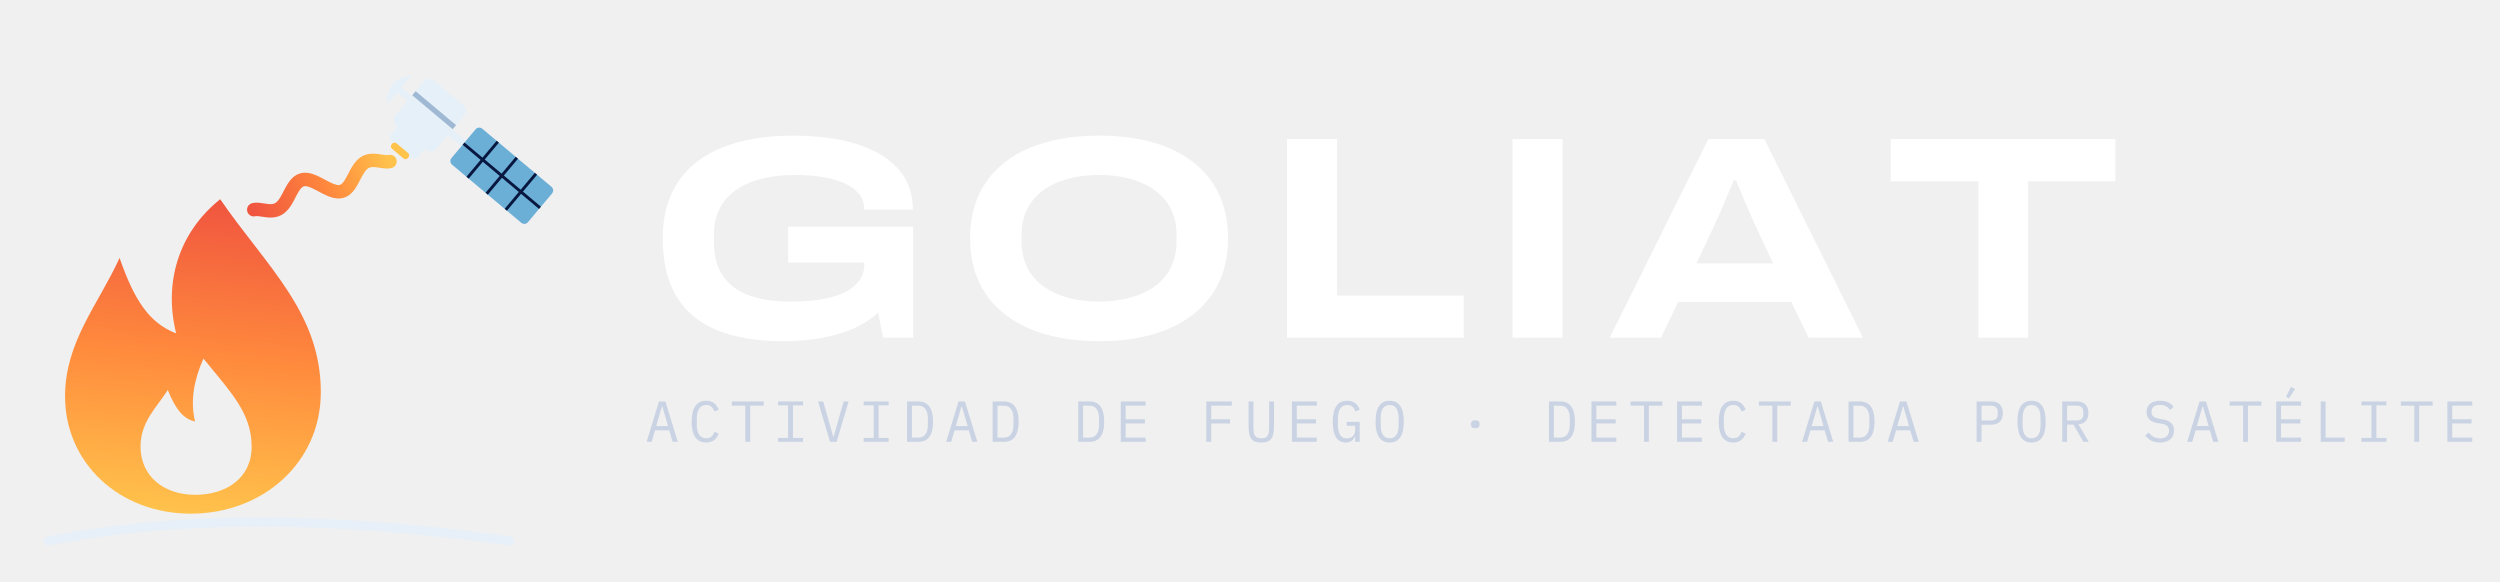
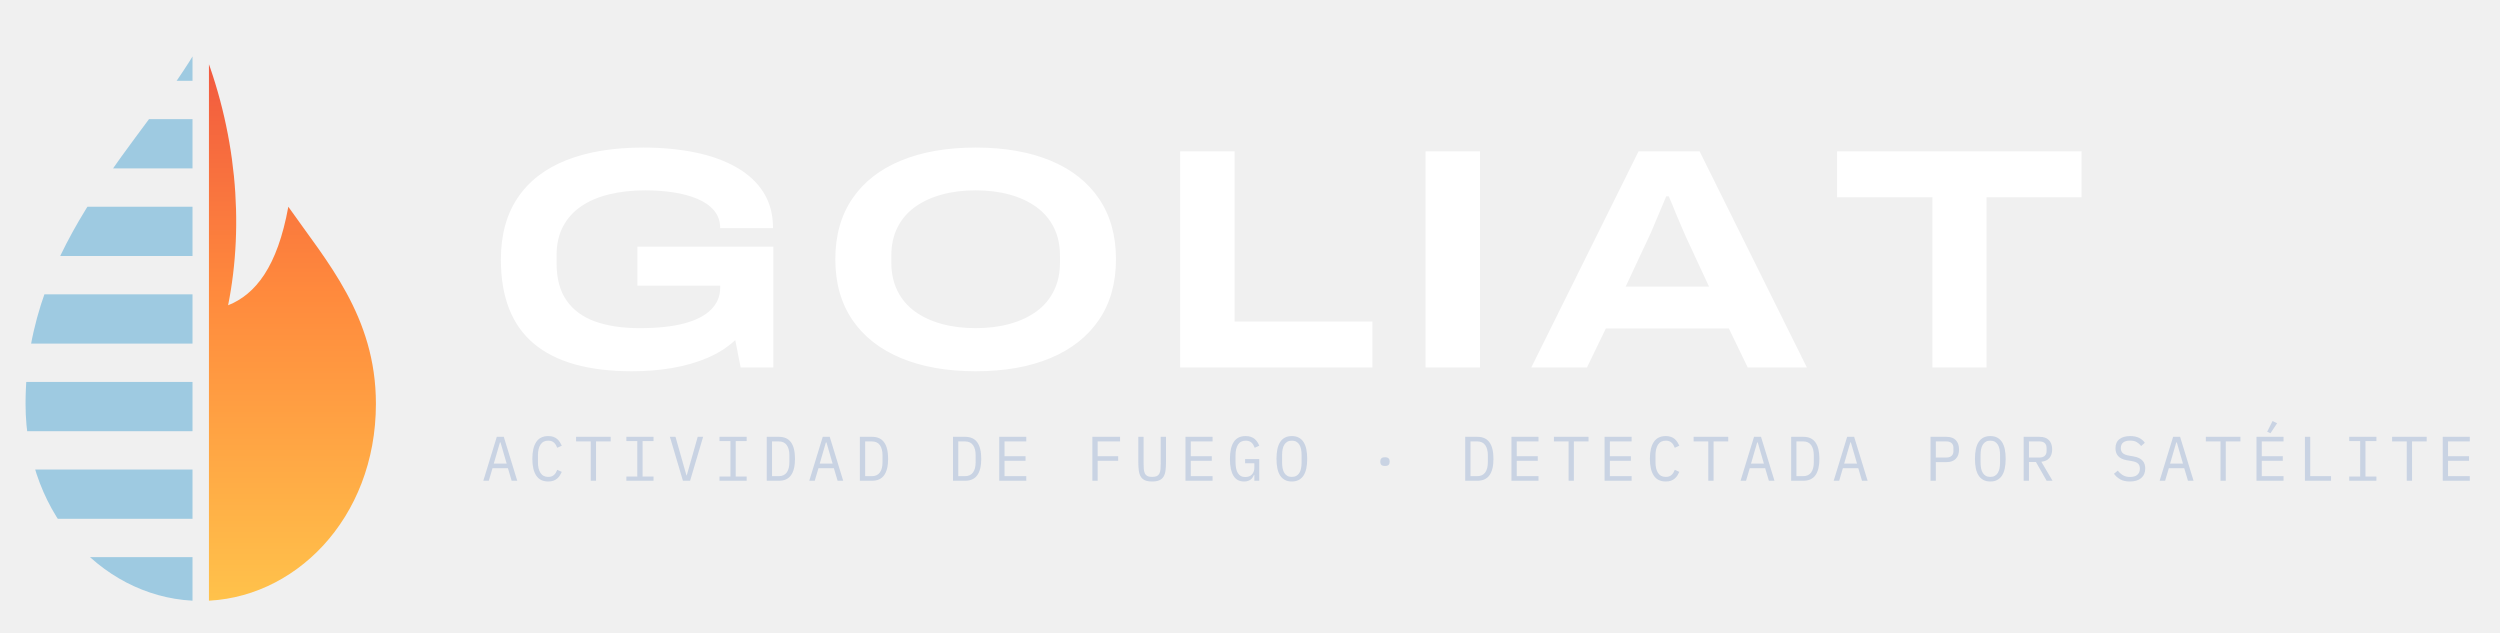
- <svg xmlns="http://www.w3.org/2000/svg" viewBox="0 0 864.6 201" width="864.6" height="201" role="img" aria-label="GOLIAT · Actividad de fuego detectada por satélite">
-   <g transform="translate(8 8) scale(1.45)">
-     <path d="M6 123.5 Q52 114.5 116 123.5" fill="none" stroke="#E6F0F8" stroke-width="2.2" stroke-linecap="round" opacity=".9" />
+ <svg xmlns="http://www.w3.org/2000/svg" viewBox="0 0 794.6 201" width="794.6" height="201" role="img" aria-label="GOLIAT · Actividad de fuego detectada por satélite">
+   <g transform="translate(-29 8) scale(1.45)">
    <defs>
-       <linearGradient id="fg8" gradientUnits="userSpaceOnUse" x1="40" y1="117" x2="47" y2="42">
+       <linearGradient id="gg20" gradientUnits="userSpaceOnUse" x1="64" y1="116" x2="64" y2="14">
        <stop offset="0" stop-color="#FFC24B" />
-         <stop offset=".5" stop-color="#FF8A3D" />
+         <stop offset=".55" stop-color="#FF8A3D" />
        <stop offset="1" stop-color="#F0553F" />
      </linearGradient>
+       <clipPath id="gl17">
+         <rect x="0" y="0" width="62.5" height="128" />
+       </clipPath>
+       <clipPath id="gr18">
+         <rect x="65.5" y="0" width="62.5" height="128" />
+       </clipPath>
+       <clipPath id="gf19">
+         <path d="M64 14 C74 32 96 50 96 80 C96 101 81 116 64 116 C47 116 32 101 32 80 C32 64 41 54 48 44 C50 55 54 60 59 62 C56 47 57.5 30 64 14 Z" transform="translate(128 0) scale(-1 1)" />
+       </clipPath>
    </defs>
-     <path d="M47 42 C58 58 71 69 71 88 C71 105 57 117 40 117 C23 117 10 105 10 89 C10 76 18 67 23 56 C26.5 66 30 71.5 36.5 74 C33.5 62 37 50 47 42 Z M43 80 C49.5 88 54.5 93 54.5 101 C54.5 108.5 48.5 112.5 41 112.5 C33.5 112.5 28 108 28 101 C28 95 32 91.5 34.5 87.5 C36.5 92.5 38.5 94.5 41 95 C39.8 90 40.8 85 43 80 Z" fill-rule="evenodd" fill="url(#fg8)" />
-     <defs>
-       <linearGradient id="wg9" gradientUnits="userSpaceOnUse" x1="55" y1="44.5" x2="87.5" y2="33">
-         <stop offset="0" stop-color="#F0553F" />
-         <stop offset=".55" stop-color="#FF8A3D" />
-         <stop offset="1" stop-color="#FFC24B" />
-       </linearGradient>
-     </defs>
-     <path d="M55.00 44.50 L55.38 44.43 L55.79 44.42 L56.20 44.45 L56.62 44.50 L57.05 44.56 L57.48 44.62 L57.91 44.68 L58.33 44.73 L58.75 44.76 L59.16 44.77 L59.56 44.74 L59.94 44.68 L60.31 44.58 L60.67 44.44 L61.01 44.26 L61.33 44.03 L61.64 43.75 L61.94 43.44 L62.22 43.09 L62.49 42.70 L62.75 42.29 L63.00 41.85 L63.25 41.40 L63.49 40.93 L63.73 40.47 L63.98 40.01 L64.23 39.57 L64.48 39.15 L64.75 38.76 L65.03 38.40 L65.33 38.09 L65.64 37.82 L65.97 37.61 L66.32 37.44 L66.69 37.34 L67.07 37.28 L67.48 37.28 L67.91 37.34 L68.35 37.44 L68.81 37.59 L69.28 37.77 L69.76 37.99 L70.25 38.23 L70.75 38.48 L71.25 38.75 L71.75 39.02 L72.25 39.27 L72.74 39.51 L73.22 39.73 L73.69 39.91 L74.15 40.06 L74.59 40.16 L75.02 40.22 L75.43 40.22 L75.81 40.16 L76.18 40.06 L76.53 39.89 L76.86 39.68 L77.17 39.41 L77.47 39.10 L77.75 38.74 L78.02 38.35 L78.27 37.93 L78.52 37.49 L78.77 37.03 L79.01 36.57 L79.25 36.10 L79.50 35.65 L79.75 35.21 L80.01 34.80 L80.28 34.41 L80.56 34.06 L80.86 33.75 L81.17 33.47 L81.49 33.24 L81.83 33.06 L82.19 32.92 L82.56 32.82 L82.94 32.76 L83.34 32.73 L83.75 32.74 L84.17 32.77 L84.59 32.82 L85.02 32.88 L85.45 32.94 L85.88 33.00 L86.30 33.05 L86.71 33.08 L87.12 33.07 L87.50 33.00" fill="none" stroke="url(#wg9)" stroke-width="3.2" stroke-linecap="round" stroke-linejoin="round" />
-     <g transform="translate(97 22) rotate(40) scale(0.7)">
-       <line x1="9" y1="0" x2="15" y2="0" stroke="#E6F0F8" stroke-width="2.4" />
-       <rect x="15" y="-8" width="34" height="16" rx="1.6" fill="#6BAED6" />
-       <line x1="23.5" y1="-8" x2="23.5" y2="8" stroke="#07173F" stroke-width="1" />
-       <line x1="32" y1="-8" x2="32" y2="8" stroke="#07173F" stroke-width="1" />
-       <line x1="40.5" y1="-8" x2="40.5" y2="8" stroke="#07173F" stroke-width="1" />
-       <line x1="15" y1="0" x2="49" y2="0" stroke="#07173F" stroke-width="1" />
-       <line x1="-9" y1="0" x2="-14" y2="0" stroke="#E6F0F8" stroke-width="2.2" />
-       <path d="M-13.5 -6.5 Q-19.5 0 -13.5 6.5 Z" fill="#E6F0F8" />
-       <rect x="-9" y="-10" width="18" height="20" rx="2.6" fill="#E6F0F8" />
-       <rect x="-9" y="-3.2" width="18" height="1.8" fill="#9FB8D3" />
-       <rect x="-6" y="9" width="12" height="6" rx="1.4" fill="#E6F0F8" />
-       <rect x="-3.6" y="14.6" width="7.2" height="2.4" rx="1" fill="#FFC24B" />
+     <g transform="translate(64 65) scale(1.2) translate(-64 -65)">
+       <g clip-path="url(#gl17)">
+         <g clip-path="url(#gf19)" fill="#9ECAE1">
+           <rect x="20" y="12" width="44" height="9" />
+           <rect x="20" y="28" width="44" height="9" />
+           <rect x="20" y="44" width="44" height="9" />
+           <rect x="20" y="60" width="44" height="9" />
+           <rect x="20" y="76" width="44" height="9" />
+           <rect x="20" y="92" width="44" height="9" />
+           <rect x="20" y="108" width="44" height="9" />
+         </g>
+       </g>
+       <g clip-path="url(#gr18)">
+         <path d="M64 14 C74 32 96 50 96 80 C96 101 81 116 64 116 C47 116 32 101 32 80 C32 64 41 54 48 44 C50 55 54 60 59 62 C56 47 57.5 30 64 14 Z" transform="translate(128 0) scale(-1 1)" fill="url(#gg20)" />
+       </g>
    </g>
  </g>
-   <path transform="translate(223 116.8) scale(1)" fill="#FFFFFF" d="M47.9 1.2Q27.1 1.2 16.65 -7.6Q6.2 -16.4 6.2 -34.3Q6.2 -46.0 11.55 -53.95Q16.9 -61.9 27.05 -65.9Q37.2 -69.9 51.4 -69.9Q60.4 -69.9 67.95 -68.35Q75.5 -66.8 81.1 -63.6Q86.7 -60.4 89.7 -55.6Q92.7 -50.8 92.7 -44.3H75.9Q75.9 -47.6 73.95 -49.9Q72.0 -52.2 68.65 -53.6Q65.3 -55.0 61.05 -55.65Q56.8 -56.3 52.1 -56.3Q45.9 -56.3 40.7 -55.05Q35.5 -53.8 31.75 -51.25Q28.0 -48.7 25.95 -44.8Q23.9 -40.9 23.9 -35.6V-33.2Q23.9 -25.8 27.1 -21.25Q30.3 -16.7 36.2 -14.6Q42.1 -12.5 50.3 -12.5Q58.8 -12.5 64.45 -14.0Q70.1 -15.5 73.0 -18.4Q75.9 -21.3 75.9 -25.3V-26.0H49.6V-38.4H92.8V0.0H82.4L80.7 -8.7Q76.9 -5.2 71.85 -3.05Q66.8 -0.9 60.75 0.15Q54.7 1.2 47.9 1.2ZM157.1 1.2Q143.4 1.2 133.35 -3.0Q123.3 -7.2 117.9 -15.15Q112.5 -23.1 112.5 -34.4Q112.5 -45.7 117.9 -53.65Q123.3 -61.6 133.35 -65.75Q143.4 -69.9 157.1 -69.9Q170.9 -69.9 180.9 -65.75Q190.9 -61.6 196.3 -53.65Q201.7 -45.7 201.7 -34.4Q201.7 -23.1 196.3 -15.15Q190.9 -7.2 180.9 -3.0Q170.9 1.2 157.1 1.2ZM157.1 -12.5Q163.0 -12.5 167.9 -13.85Q172.8 -15.2 176.4 -17.8Q180.0 -20.4 181.95 -24.35Q183.9 -28.3 183.9 -33.3V-35.6Q183.9 -40.6 181.95 -44.5Q180.0 -48.4 176.4 -51.0Q172.8 -53.6 167.9 -54.95Q163.0 -56.3 157.1 -56.3Q151.2 -56.3 146.3 -54.95Q141.4 -53.6 137.8 -51.0Q134.2 -48.4 132.25 -44.5Q130.3 -40.6 130.3 -35.6V-33.3Q130.3 -28.3 132.25 -24.35Q134.2 -20.4 137.8 -17.8Q141.4 -15.2 146.3 -13.85Q151.2 -12.5 157.1 -12.5ZM222.1 0.0V-68.7H239.4V-14.6H283.2V0.0ZM300.1 0.0V-68.7H317.4V0.0ZM333.7 0.0 367.8 -68.7H387.2L421.3 0.0H402.5L396.5 -12.4H357.4L351.4 0.0ZM363.7 -25.7H390.2L382.9 -41.4Q382.5 -42.4 381.6 -44.4Q380.7 -46.4 379.85 -48.5Q379.0 -50.6 378.3 -52.3Q377.6 -54.0 377.4 -54.4H376.6Q375.8 -52.4 374.7 -49.9Q373.6 -47.4 372.65 -45.05Q371.7 -42.7 371.0 -41.3ZM461.2 0.0V-54.1H430.9V-68.7H508.6V-54.1H478.4V0.0Z" />
-   <path transform="translate(223 152.8) scale(1)" fill="#C9D3E3" d="M9.62 0.0 8.44 -3.98H3.54L2.36 0.0H0.62L4.9 -13.96H7.12L11.4 0.0ZM6.08 -12.18H5.9L3.94 -5.44H8.04ZM21.26 0.24Q18.7 0.24 17.45 -1.62Q16.2 -3.48 16.2 -6.98Q16.2 -10.48 17.45 -12.34Q18.7 -14.2 21.26 -14.2Q22.22 -14.2 22.92 -13.94Q23.62 -13.68 24.12 -13.24Q24.62 -12.8 24.96 -12.25Q25.3 -11.7 25.56 -11.14L24.12 -10.48Q23.94 -10.94 23.7 -11.35Q23.46 -11.76 23.13 -12.07Q22.8 -12.38 22.35 -12.56Q21.9 -12.74 21.26 -12.74Q19.6 -12.74 18.79 -11.48Q17.98 -10.22 17.98 -8.12V-5.84Q17.98 -3.74 18.79 -2.48Q19.6 -1.22 21.26 -1.22Q21.9 -1.22 22.35 -1.4Q22.8 -1.58 23.13 -1.89Q23.46 -2.2 23.7 -2.61Q23.94 -3.02 24.12 -3.48L25.56 -2.82Q25.3 -2.24 24.96 -1.7Q24.62 -1.16 24.12 -0.72Q23.62 -0.28 22.92 -0.02Q22.22 0.24 21.26 0.24ZM36.44 -12.5V0.0H34.76V-12.5H30.1V-13.96H41.1V-12.5ZM46.08 0.0V-1.34H49.56V-12.62H46.08V-13.96H54.72V-12.62H51.24V-1.34H54.72V0.0ZM64.06 0.0 59.92 -13.96H61.7L63.68 -6.98L65.18 -1.7H65.28L66.78 -6.98L68.76 -13.96H70.48L66.34 0.0ZM75.68 0.0V-1.34H79.16V-12.62H75.68V-13.96H84.32V-12.62H80.84V-1.34H84.32V0.0ZM90.7 -13.96H94.6Q97.16 -13.96 98.42 -12.2Q99.68 -10.44 99.68 -6.98Q99.68 -3.52 98.42 -1.76Q97.16 0.0 94.6 0.0H90.7ZM94.52 -1.46Q96.2 -1.46 97.05 -2.62Q97.9 -3.78 97.9 -5.9V-8.06Q97.9 -10.18 97.05 -11.34Q96.2 -12.5 94.52 -12.5H92.38V-1.46ZM113.22 0.0 112.04 -3.98H107.14L105.96 0.0H104.22L108.5 -13.96H110.72L115 0.0ZM109.68 -12.18H109.5L107.54 -5.44H111.64ZM120.3 -13.96H124.2Q126.76 -13.96 128.02 -12.2Q129.28 -10.44 129.28 -6.98Q129.28 -3.52 128.02 -1.76Q126.76 0.0 124.2 0.0H120.3ZM124.12 -1.46Q125.8 -1.46 126.65 -2.62Q127.5 -3.78 127.5 -5.9V-8.06Q127.5 -10.18 126.65 -11.34Q125.8 -12.5 124.12 -12.5H121.98V-1.46ZM149.9 -13.96H153.8Q156.36 -13.96 157.62 -12.2Q158.88 -10.44 158.88 -6.98Q158.88 -3.52 157.62 -1.76Q156.36 0.0 153.8 0.0H149.9ZM153.72 -1.46Q155.4 -1.46 156.25 -2.62Q157.1 -3.78 157.1 -5.9V-8.06Q157.1 -10.18 156.25 -11.34Q155.4 -12.5 153.72 -12.5H151.58V-1.46ZM164.6 0.0V-13.96H173.2V-12.5H166.28V-7.8H172.96V-6.34H166.28V-1.46H173.2V0.0ZM194.2 0.0V-13.96H203V-12.5H195.88V-7.8H202.4V-6.34H195.88V0.0ZM210.48 -13.96V-5.58Q210.48 -4.56 210.54 -3.76Q210.6 -2.96 210.86 -2.39Q211.12 -1.82 211.67 -1.52Q212.22 -1.22 213.2 -1.22Q214.18 -1.22 214.73 -1.52Q215.28 -1.82 215.54 -2.39Q215.8 -2.96 215.86 -3.76Q215.92 -4.56 215.92 -5.58V-13.96H217.6V-5.98Q217.6 -4.42 217.45 -3.26Q217.3 -2.1 216.83 -1.32Q216.36 -0.54 215.49 -0.15Q214.62 0.24 213.2 0.24Q211.78 0.24 210.91 -0.15Q210.04 -0.54 209.57 -1.32Q209.1 -2.1 208.95 -3.26Q208.8 -4.42 208.8 -5.98V-13.96ZM223.8 0.0V-13.96H232.4V-12.5H225.48V-7.8H232.16V-6.34H225.48V-1.46H232.4V0.0ZM245.68 -1.86H245.58Q245.4 -1.46 245.16 -1.08Q244.92 -0.7 244.55 -0.41Q244.18 -0.12 243.66 0.06Q243.14 0.24 242.42 0.24Q240.14 0.24 239.03 -1.6Q237.92 -3.44 237.92 -6.88Q237.92 -10.48 239.14 -12.34Q240.36 -14.2 242.9 -14.2Q243.88 -14.2 244.6 -13.94Q245.32 -13.68 245.83 -13.24Q246.34 -12.8 246.68 -12.25Q247.02 -11.7 247.24 -11.14L245.8 -10.48Q245.62 -10.94 245.39 -11.35Q245.16 -11.76 244.83 -12.07Q244.5 -12.38 244.04 -12.56Q243.58 -12.74 242.96 -12.74Q241.28 -12.74 240.49 -11.48Q239.7 -10.22 239.7 -8.12V-5.96Q239.7 -4.9 239.86 -4.03Q240.02 -3.16 240.39 -2.52Q240.76 -1.88 241.35 -1.53Q241.94 -1.18 242.8 -1.18Q244.16 -1.18 244.92 -2.0Q245.68 -2.82 245.68 -4.12V-5.56H242.74V-6.9H247.24V0.0H245.68ZM257.6 0.24Q256.32 0.24 255.4 -0.25Q254.48 -0.74 253.88 -1.66Q253.28 -2.58 253 -3.92Q252.72 -5.26 252.72 -6.98Q252.72 -8.68 253 -10.03Q253.28 -11.38 253.88 -12.3Q254.48 -13.22 255.4 -13.71Q256.32 -14.2 257.6 -14.2Q258.88 -14.2 259.8 -13.71Q260.72 -13.22 261.32 -12.3Q261.92 -11.38 262.2 -10.03Q262.48 -8.68 262.48 -6.98Q262.48 -5.26 262.2 -3.92Q261.92 -2.58 261.32 -1.66Q260.72 -0.74 259.8 -0.25Q258.88 0.24 257.6 0.24ZM257.6 -1.22Q258.44 -1.22 259.02 -1.55Q259.6 -1.88 259.98 -2.48Q260.36 -3.08 260.53 -3.93Q260.7 -4.78 260.7 -5.84V-8.12Q260.7 -9.16 260.53 -10.02Q260.36 -10.88 259.98 -11.48Q259.6 -12.08 259.02 -12.41Q258.44 -12.74 257.6 -12.74Q256.76 -12.74 256.18 -12.41Q255.6 -12.08 255.22 -11.48Q254.84 -10.88 254.67 -10.02Q254.5 -9.16 254.5 -8.12V-5.84Q254.5 -4.78 254.67 -3.93Q254.84 -3.08 255.22 -2.48Q255.6 -1.88 256.18 -1.55Q256.76 -1.22 257.6 -1.22ZM287.2 -4.7Q286.38 -4.7 286.05 -5.04Q285.72 -5.38 285.72 -5.9V-6.26Q285.72 -6.78 286.05 -7.12Q286.38 -7.46 287.2 -7.46Q288.02 -7.46 288.35 -7.12Q288.68 -6.78 288.68 -6.26V-5.9Q288.68 -5.38 288.35 -5.04Q288.02 -4.7 287.2 -4.7ZM312.7 -13.96H316.6Q319.16 -13.96 320.42 -12.2Q321.68 -10.44 321.68 -6.98Q321.68 -3.52 320.42 -1.76Q319.16 0.0 316.6 0.0H312.7ZM316.52 -1.46Q318.2 -1.46 319.05 -2.62Q319.9 -3.78 319.9 -5.9V-8.06Q319.9 -10.18 319.05 -11.34Q318.2 -12.5 316.52 -12.5H314.38V-1.46ZM327.4 0.0V-13.96H336V-12.5H329.08V-7.8H335.76V-6.34H329.08V-1.46H336V0.0ZM347.24 -12.5V0.0H345.56V-12.5H340.9V-13.96H351.9V-12.5ZM357 0.0V-13.96H365.6V-12.5H358.68V-7.8H365.36V-6.34H358.68V-1.46H365.6V0.0ZM376.46 0.24Q373.9 0.24 372.65 -1.62Q371.4 -3.48 371.4 -6.98Q371.4 -10.48 372.65 -12.34Q373.9 -14.2 376.46 -14.2Q377.42 -14.2 378.12 -13.94Q378.82 -13.68 379.32 -13.24Q379.82 -12.8 380.16 -12.25Q380.5 -11.7 380.76 -11.14L379.32 -10.48Q379.14 -10.94 378.9 -11.35Q378.66 -11.76 378.33 -12.07Q378 -12.38 377.55 -12.56Q377.1 -12.74 376.46 -12.74Q374.8 -12.74 373.99 -11.48Q373.18 -10.22 373.18 -8.12V-5.84Q373.18 -3.74 373.99 -2.48Q374.8 -1.22 376.46 -1.22Q377.1 -1.22 377.55 -1.4Q378 -1.58 378.33 -1.89Q378.66 -2.2 378.9 -2.61Q379.14 -3.02 379.32 -3.48L380.76 -2.82Q380.5 -2.24 380.16 -1.7Q379.82 -1.16 379.32 -0.72Q378.82 -0.28 378.12 -0.02Q377.42 0.24 376.46 0.24ZM391.64 -12.5V0.0H389.96V-12.5H385.3V-13.96H396.3V-12.5ZM409.22 0.0 408.04 -3.98H403.14L401.96 0.0H400.22L404.5 -13.96H406.72L411 0.0ZM405.68 -12.18H405.5L403.54 -5.44H407.64ZM416.3 -13.96H420.2Q422.76 -13.96 424.02 -12.2Q425.28 -10.44 425.28 -6.98Q425.28 -3.52 424.02 -1.76Q422.76 0.0 420.2 0.0H416.3ZM420.12 -1.46Q421.8 -1.46 422.65 -2.62Q423.5 -3.78 423.5 -5.9V-8.06Q423.5 -10.18 422.65 -11.34Q421.8 -12.5 420.12 -12.5H417.98V-1.46ZM438.82 0.0 437.64 -3.98H432.74L431.56 0.0H429.82L434.1 -13.96H436.32L440.6 0.0ZM435.28 -12.18H435.1L433.14 -5.44H437.24ZM460.6 0.0V-13.96H465.68Q467.62 -13.96 468.64 -12.9Q469.66 -11.84 469.66 -9.94Q469.66 -8.04 468.64 -6.98Q467.62 -5.92 465.68 -5.92H462.28V0.0ZM462.28 -7.38H465.64Q466.7 -7.38 467.29 -7.91Q467.88 -8.44 467.88 -9.42V-10.46Q467.88 -11.44 467.29 -11.97Q466.7 -12.5 465.64 -12.5H462.28ZM479.6 0.24Q478.32 0.24 477.4 -0.25Q476.48 -0.74 475.88 -1.66Q475.28 -2.58 475 -3.92Q474.72 -5.26 474.72 -6.98Q474.72 -8.68 475 -10.03Q475.28 -11.38 475.88 -12.3Q476.48 -13.22 477.4 -13.71Q478.32 -14.2 479.6 -14.2Q480.88 -14.2 481.8 -13.71Q482.72 -13.22 483.32 -12.3Q483.92 -11.38 484.2 -10.03Q484.48 -8.68 484.48 -6.98Q484.48 -5.26 484.2 -3.92Q483.92 -2.58 483.32 -1.66Q482.72 -0.74 481.8 -0.25Q480.88 0.24 479.6 0.24ZM479.6 -1.22Q480.44 -1.22 481.02 -1.55Q481.6 -1.88 481.98 -2.48Q482.36 -3.08 482.53 -3.93Q482.7 -4.78 482.7 -5.84V-8.12Q482.7 -9.16 482.53 -10.02Q482.36 -10.88 481.98 -11.48Q481.6 -12.08 481.02 -12.41Q480.44 -12.74 479.6 -12.74Q478.76 -12.74 478.18 -12.41Q477.6 -12.08 477.22 -11.48Q476.84 -10.88 476.67 -10.02Q476.5 -9.16 476.5 -8.12V-5.84Q476.5 -4.78 476.67 -3.93Q476.84 -3.08 477.22 -2.48Q477.6 -1.88 478.18 -1.55Q478.76 -1.22 479.6 -1.22ZM491.88 0.0H490.2V-13.96H495.28Q497.22 -13.96 498.24 -12.9Q499.26 -11.84 499.26 -9.94Q499.26 -8.24 498.38 -7.22Q497.5 -6.2 495.82 -6.04L499.38 0.0H497.5L494.1 -5.96H491.88ZM495.24 -7.38Q496.3 -7.38 496.89 -7.91Q497.48 -8.44 497.48 -9.42V-10.46Q497.48 -11.44 496.89 -11.97Q496.3 -12.5 495.24 -12.5H491.88V-7.38ZM523.96 0.24Q522.08 0.24 520.88 -0.45Q519.68 -1.14 518.9 -2.22L520.12 -3.22Q520.94 -2.2 521.85 -1.7Q522.76 -1.2 524.02 -1.2Q525.54 -1.2 526.34 -1.9Q527.14 -2.6 527.14 -3.86Q527.14 -4.88 526.56 -5.45Q525.98 -6.02 524.54 -6.26L522.98 -6.52Q521.96 -6.7 521.27 -7.06Q520.58 -7.42 520.16 -7.93Q519.74 -8.44 519.56 -9.05Q519.38 -9.66 519.38 -10.32Q519.38 -12.24 520.64 -13.22Q521.9 -14.2 524.04 -14.2Q525.72 -14.2 526.87 -13.64Q528.02 -13.08 528.72 -12.06L527.54 -11.04Q526.96 -11.8 526.14 -12.28Q525.32 -12.76 524.02 -12.76Q522.6 -12.76 521.84 -12.16Q521.08 -11.56 521.08 -10.36Q521.08 -9.42 521.65 -8.83Q522.22 -8.24 523.7 -7.98L525.2 -7.72Q526.22 -7.54 526.92 -7.18Q527.62 -6.82 528.05 -6.32Q528.48 -5.82 528.66 -5.2Q528.84 -4.58 528.84 -3.9Q528.84 -1.96 527.57 -0.86Q526.3 0.24 523.96 0.24ZM542.42 0.0 541.24 -3.98H536.34L535.16 0.0H533.42L537.7 -13.96H539.92L544.2 0.0ZM538.88 -12.18H538.7L536.74 -5.44H540.84ZM554.44 -12.5V0.0H552.76V-12.5H548.1V-13.96H559.1V-12.5ZM564.2 0.0V-13.96H572.8V-12.5H565.88V-7.8H572.56V-6.34H565.88V-1.46H572.8V0.0ZM568.64 -15.1 567.6 -15.58 569.3 -18.98 570.76 -18.28ZM579.6 0.0V-13.96H581.28V-1.46H587.9V0.0ZM593.68 0.0V-1.34H597.16V-12.62H593.68V-13.96H602.32V-12.62H598.84V-1.34H602.32V0.0ZM613.64 -12.5V0.0H611.96V-12.5H607.3V-13.96H618.3V-12.5ZM623.4 0.0V-13.96H632V-12.5H625.08V-7.8H631.76V-6.34H625.08V-1.46H632V0.0Z" />
+   <path transform="translate(153 116.8) scale(1)" fill="#FFFFFF" d="M47.9 1.2Q27.1 1.2 16.65 -7.6Q6.2 -16.4 6.2 -34.3Q6.2 -46.0 11.55 -53.95Q16.9 -61.9 27.05 -65.9Q37.2 -69.9 51.4 -69.9Q60.4 -69.9 67.95 -68.35Q75.5 -66.8 81.1 -63.6Q86.7 -60.4 89.7 -55.6Q92.7 -50.8 92.7 -44.3H75.9Q75.9 -47.6 73.95 -49.9Q72.0 -52.2 68.65 -53.6Q65.3 -55.0 61.05 -55.65Q56.8 -56.3 52.1 -56.3Q45.9 -56.3 40.7 -55.05Q35.5 -53.8 31.75 -51.25Q28.0 -48.7 25.95 -44.8Q23.9 -40.9 23.9 -35.6V-33.2Q23.9 -25.8 27.1 -21.25Q30.3 -16.7 36.2 -14.6Q42.1 -12.5 50.3 -12.5Q58.8 -12.5 64.45 -14.0Q70.1 -15.5 73.0 -18.4Q75.9 -21.3 75.9 -25.3V-26.0H49.6V-38.4H92.8V0.0H82.4L80.7 -8.7Q76.9 -5.2 71.85 -3.05Q66.8 -0.9 60.75 0.15Q54.7 1.2 47.9 1.2ZM157.1 1.2Q143.4 1.2 133.35 -3.0Q123.3 -7.2 117.9 -15.15Q112.5 -23.1 112.5 -34.4Q112.5 -45.7 117.9 -53.65Q123.3 -61.6 133.35 -65.75Q143.4 -69.9 157.1 -69.9Q170.9 -69.9 180.9 -65.75Q190.9 -61.6 196.3 -53.65Q201.7 -45.7 201.7 -34.4Q201.7 -23.1 196.3 -15.15Q190.9 -7.2 180.9 -3.0Q170.9 1.2 157.1 1.2ZM157.1 -12.5Q163.0 -12.5 167.9 -13.85Q172.8 -15.2 176.4 -17.8Q180.0 -20.4 181.95 -24.35Q183.9 -28.3 183.9 -33.3V-35.6Q183.9 -40.6 181.95 -44.5Q180.0 -48.4 176.4 -51.0Q172.8 -53.6 167.9 -54.95Q163.0 -56.3 157.1 -56.3Q151.2 -56.3 146.3 -54.95Q141.4 -53.6 137.8 -51.0Q134.2 -48.4 132.25 -44.5Q130.3 -40.6 130.3 -35.6V-33.3Q130.3 -28.3 132.25 -24.35Q134.2 -20.4 137.8 -17.8Q141.4 -15.2 146.3 -13.85Q151.2 -12.5 157.1 -12.5ZM222.1 0.0V-68.7H239.4V-14.6H283.2V0.0ZM300.1 0.0V-68.7H317.4V0.0ZM333.7 0.0 367.8 -68.7H387.2L421.3 0.0H402.5L396.5 -12.4H357.4L351.4 0.0ZM363.7 -25.7H390.2L382.9 -41.4Q382.5 -42.4 381.6 -44.4Q380.7 -46.4 379.85 -48.5Q379.0 -50.6 378.3 -52.3Q377.6 -54.0 377.4 -54.4H376.6Q375.8 -52.4 374.7 -49.9Q373.6 -47.4 372.65 -45.05Q371.7 -42.7 371.0 -41.3ZM461.2 0.0V-54.1H430.9V-68.7H508.6V-54.1H478.4V0.0Z" />
+   <path transform="translate(153 152.8) scale(1)" fill="#C9D3E3" d="M9.62 0.0 8.44 -3.98H3.54L2.36 0.0H0.62L4.9 -13.96H7.12L11.4 0.0ZM6.08 -12.18H5.9L3.94 -5.44H8.04ZM21.26 0.24Q18.7 0.24 17.45 -1.62Q16.2 -3.48 16.2 -6.98Q16.2 -10.48 17.45 -12.34Q18.7 -14.2 21.26 -14.2Q22.22 -14.2 22.92 -13.94Q23.62 -13.68 24.12 -13.24Q24.62 -12.8 24.96 -12.25Q25.3 -11.7 25.56 -11.14L24.12 -10.48Q23.94 -10.94 23.7 -11.35Q23.46 -11.76 23.13 -12.07Q22.8 -12.38 22.35 -12.56Q21.9 -12.74 21.26 -12.74Q19.6 -12.74 18.79 -11.48Q17.98 -10.22 17.98 -8.12V-5.84Q17.98 -3.74 18.79 -2.48Q19.6 -1.22 21.26 -1.22Q21.9 -1.22 22.35 -1.4Q22.8 -1.58 23.13 -1.89Q23.46 -2.2 23.7 -2.61Q23.94 -3.02 24.12 -3.48L25.56 -2.82Q25.3 -2.24 24.96 -1.7Q24.62 -1.16 24.12 -0.72Q23.62 -0.28 22.92 -0.02Q22.22 0.24 21.26 0.24ZM36.44 -12.5V0.0H34.76V-12.5H30.1V-13.96H41.1V-12.5ZM46.08 0.0V-1.34H49.56V-12.62H46.08V-13.96H54.72V-12.62H51.24V-1.34H54.72V0.0ZM64.06 0.0 59.92 -13.96H61.7L63.68 -6.98L65.18 -1.7H65.28L66.78 -6.98L68.76 -13.96H70.48L66.34 0.0ZM75.68 0.0V-1.34H79.16V-12.62H75.68V-13.96H84.32V-12.62H80.84V-1.34H84.32V0.0ZM90.7 -13.96H94.6Q97.16 -13.96 98.42 -12.2Q99.68 -10.44 99.68 -6.98Q99.68 -3.52 98.42 -1.76Q97.16 0.0 94.6 0.0H90.7ZM94.52 -1.46Q96.2 -1.46 97.05 -2.62Q97.9 -3.78 97.9 -5.9V-8.06Q97.9 -10.18 97.05 -11.34Q96.2 -12.5 94.52 -12.5H92.38V-1.46ZM113.22 0.0 112.04 -3.98H107.14L105.96 0.0H104.22L108.5 -13.96H110.72L115 0.0ZM109.68 -12.18H109.5L107.54 -5.44H111.64ZM120.3 -13.96H124.2Q126.76 -13.96 128.02 -12.2Q129.28 -10.44 129.28 -6.98Q129.28 -3.52 128.02 -1.76Q126.76 0.0 124.2 0.0H120.3ZM124.12 -1.46Q125.8 -1.46 126.65 -2.62Q127.5 -3.78 127.5 -5.9V-8.06Q127.5 -10.18 126.65 -11.34Q125.8 -12.5 124.12 -12.5H121.98V-1.46ZM149.9 -13.96H153.8Q156.36 -13.96 157.62 -12.2Q158.88 -10.44 158.88 -6.98Q158.88 -3.52 157.62 -1.76Q156.36 0.0 153.8 0.0H149.9ZM153.72 -1.46Q155.4 -1.46 156.25 -2.62Q157.1 -3.78 157.1 -5.9V-8.06Q157.1 -10.18 156.25 -11.34Q155.4 -12.5 153.72 -12.5H151.58V-1.46ZM164.6 0.0V-13.96H173.2V-12.5H166.28V-7.8H172.96V-6.34H166.28V-1.46H173.2V0.0ZM194.2 0.0V-13.96H203V-12.5H195.88V-7.8H202.4V-6.34H195.88V0.0ZM210.48 -13.96V-5.58Q210.48 -4.56 210.54 -3.76Q210.6 -2.96 210.86 -2.39Q211.12 -1.82 211.67 -1.52Q212.22 -1.22 213.2 -1.22Q214.18 -1.22 214.73 -1.52Q215.28 -1.82 215.54 -2.39Q215.8 -2.96 215.86 -3.76Q215.92 -4.56 215.92 -5.58V-13.96H217.6V-5.98Q217.6 -4.42 217.45 -3.26Q217.3 -2.1 216.83 -1.32Q216.36 -0.54 215.49 -0.15Q214.62 0.24 213.2 0.24Q211.78 0.24 210.91 -0.15Q210.04 -0.54 209.57 -1.32Q209.1 -2.1 208.95 -3.26Q208.8 -4.42 208.8 -5.98V-13.96ZM223.8 0.0V-13.96H232.4V-12.5H225.48V-7.8H232.16V-6.34H225.48V-1.46H232.4V0.0ZM245.68 -1.86H245.58Q245.4 -1.46 245.16 -1.08Q244.92 -0.7 244.55 -0.41Q244.18 -0.12 243.66 0.06Q243.14 0.24 242.42 0.24Q240.14 0.24 239.03 -1.6Q237.92 -3.44 237.92 -6.88Q237.92 -10.48 239.14 -12.34Q240.36 -14.2 242.9 -14.2Q243.88 -14.2 244.6 -13.94Q245.32 -13.68 245.83 -13.24Q246.34 -12.8 246.68 -12.25Q247.02 -11.7 247.24 -11.14L245.8 -10.48Q245.62 -10.94 245.39 -11.35Q245.16 -11.76 244.83 -12.07Q244.5 -12.38 244.04 -12.56Q243.58 -12.74 242.96 -12.74Q241.28 -12.74 240.49 -11.48Q239.7 -10.22 239.7 -8.12V-5.96Q239.7 -4.9 239.86 -4.03Q240.02 -3.16 240.39 -2.52Q240.76 -1.88 241.35 -1.53Q241.94 -1.18 242.8 -1.18Q244.16 -1.18 244.92 -2.0Q245.68 -2.82 245.68 -4.12V-5.56H242.74V-6.9H247.24V0.0H245.68ZM257.6 0.24Q256.32 0.24 255.4 -0.25Q254.48 -0.74 253.88 -1.66Q253.28 -2.58 253 -3.92Q252.72 -5.26 252.72 -6.98Q252.72 -8.68 253 -10.03Q253.28 -11.38 253.88 -12.3Q254.48 -13.22 255.4 -13.71Q256.32 -14.2 257.6 -14.2Q258.88 -14.2 259.8 -13.71Q260.72 -13.22 261.32 -12.3Q261.92 -11.38 262.2 -10.03Q262.48 -8.68 262.48 -6.98Q262.48 -5.26 262.2 -3.92Q261.92 -2.58 261.32 -1.66Q260.72 -0.74 259.8 -0.25Q258.88 0.24 257.6 0.24ZM257.6 -1.22Q258.44 -1.22 259.02 -1.55Q259.6 -1.88 259.98 -2.48Q260.36 -3.08 260.53 -3.93Q260.7 -4.78 260.7 -5.84V-8.12Q260.7 -9.16 260.53 -10.02Q260.36 -10.88 259.98 -11.48Q259.6 -12.08 259.02 -12.41Q258.44 -12.74 257.6 -12.74Q256.76 -12.74 256.18 -12.41Q255.6 -12.08 255.22 -11.48Q254.84 -10.88 254.67 -10.02Q254.5 -9.16 254.5 -8.12V-5.84Q254.5 -4.78 254.67 -3.93Q254.84 -3.08 255.22 -2.48Q255.6 -1.88 256.18 -1.55Q256.76 -1.22 257.6 -1.22ZM287.2 -4.7Q286.38 -4.7 286.05 -5.04Q285.72 -5.38 285.72 -5.9V-6.26Q285.72 -6.78 286.05 -7.12Q286.38 -7.46 287.2 -7.46Q288.02 -7.46 288.35 -7.12Q288.68 -6.78 288.68 -6.26V-5.9Q288.68 -5.38 288.35 -5.04Q288.02 -4.7 287.2 -4.7ZM312.7 -13.96H316.6Q319.16 -13.96 320.42 -12.2Q321.68 -10.44 321.68 -6.98Q321.68 -3.52 320.42 -1.76Q319.16 0.0 316.6 0.0H312.7ZM316.52 -1.46Q318.2 -1.46 319.05 -2.62Q319.9 -3.78 319.9 -5.9V-8.06Q319.9 -10.18 319.05 -11.34Q318.2 -12.5 316.52 -12.5H314.38V-1.46ZM327.4 0.0V-13.96H336V-12.5H329.08V-7.8H335.76V-6.34H329.08V-1.46H336V0.0ZM347.24 -12.5V0.0H345.56V-12.5H340.9V-13.96H351.9V-12.5ZM357 0.0V-13.96H365.6V-12.5H358.68V-7.8H365.36V-6.34H358.68V-1.46H365.6V0.0ZM376.46 0.24Q373.9 0.24 372.65 -1.62Q371.4 -3.48 371.4 -6.98Q371.4 -10.48 372.65 -12.34Q373.9 -14.2 376.46 -14.2Q377.42 -14.2 378.12 -13.94Q378.82 -13.68 379.32 -13.24Q379.82 -12.8 380.16 -12.25Q380.5 -11.7 380.76 -11.14L379.32 -10.48Q379.14 -10.94 378.9 -11.35Q378.66 -11.76 378.33 -12.07Q378 -12.38 377.55 -12.56Q377.1 -12.74 376.46 -12.74Q374.8 -12.74 373.99 -11.48Q373.18 -10.22 373.18 -8.12V-5.84Q373.18 -3.74 373.99 -2.48Q374.8 -1.22 376.46 -1.22Q377.1 -1.22 377.55 -1.4Q378 -1.58 378.33 -1.89Q378.66 -2.2 378.9 -2.61Q379.14 -3.02 379.32 -3.48L380.76 -2.82Q380.5 -2.24 380.16 -1.7Q379.82 -1.16 379.32 -0.72Q378.82 -0.28 378.12 -0.02Q377.42 0.24 376.46 0.24ZM391.64 -12.5V0.0H389.96V-12.5H385.3V-13.96H396.3V-12.5ZM409.22 0.0 408.04 -3.98H403.14L401.96 0.0H400.22L404.5 -13.96H406.72L411 0.0ZM405.68 -12.18H405.5L403.54 -5.44H407.64ZM416.3 -13.96H420.2Q422.76 -13.96 424.02 -12.2Q425.28 -10.44 425.28 -6.98Q425.28 -3.52 424.02 -1.76Q422.76 0.0 420.2 0.0H416.3ZM420.12 -1.46Q421.8 -1.46 422.65 -2.62Q423.5 -3.78 423.5 -5.9V-8.06Q423.5 -10.18 422.65 -11.34Q421.8 -12.5 420.12 -12.5H417.98V-1.46ZM438.82 0.0 437.64 -3.98H432.74L431.56 0.0H429.82L434.1 -13.96H436.32L440.6 0.0ZM435.28 -12.18H435.1L433.14 -5.44H437.24ZM460.6 0.0V-13.96H465.68Q467.62 -13.96 468.64 -12.9Q469.66 -11.84 469.66 -9.94Q469.66 -8.04 468.64 -6.98Q467.62 -5.92 465.68 -5.92H462.28V0.0ZM462.28 -7.38H465.64Q466.7 -7.38 467.29 -7.91Q467.88 -8.44 467.88 -9.42V-10.46Q467.88 -11.44 467.29 -11.97Q466.7 -12.5 465.64 -12.5H462.28ZM479.6 0.24Q478.32 0.24 477.4 -0.25Q476.48 -0.74 475.88 -1.66Q475.28 -2.58 475 -3.92Q474.72 -5.26 474.72 -6.98Q474.72 -8.68 475 -10.03Q475.28 -11.38 475.88 -12.3Q476.48 -13.22 477.4 -13.71Q478.32 -14.2 479.6 -14.2Q480.88 -14.2 481.8 -13.71Q482.72 -13.22 483.32 -12.3Q483.92 -11.38 484.2 -10.03Q484.48 -8.68 484.48 -6.98Q484.48 -5.26 484.2 -3.92Q483.92 -2.58 483.32 -1.66Q482.72 -0.74 481.8 -0.25Q480.88 0.24 479.6 0.24ZM479.6 -1.22Q480.44 -1.22 481.02 -1.55Q481.6 -1.88 481.98 -2.48Q482.36 -3.08 482.53 -3.93Q482.7 -4.78 482.7 -5.84V-8.12Q482.7 -9.16 482.53 -10.02Q482.36 -10.88 481.98 -11.48Q481.6 -12.08 481.02 -12.41Q480.44 -12.74 479.6 -12.74Q478.76 -12.74 478.18 -12.41Q477.6 -12.08 477.22 -11.48Q476.84 -10.88 476.67 -10.02Q476.5 -9.16 476.5 -8.12V-5.84Q476.5 -4.78 476.67 -3.93Q476.84 -3.08 477.22 -2.48Q477.6 -1.88 478.18 -1.55Q478.76 -1.22 479.6 -1.22ZM491.88 0.0H490.2V-13.96H495.28Q497.22 -13.96 498.24 -12.9Q499.26 -11.84 499.26 -9.94Q499.26 -8.24 498.38 -7.22Q497.5 -6.2 495.82 -6.04L499.38 0.0H497.5L494.1 -5.96H491.88ZM495.24 -7.38Q496.3 -7.38 496.89 -7.91Q497.48 -8.44 497.48 -9.42V-10.46Q497.48 -11.44 496.89 -11.97Q496.3 -12.5 495.24 -12.5H491.88V-7.38ZM523.96 0.24Q522.08 0.24 520.88 -0.45Q519.68 -1.14 518.9 -2.22L520.12 -3.22Q520.94 -2.2 521.85 -1.7Q522.76 -1.2 524.02 -1.2Q525.54 -1.2 526.34 -1.9Q527.14 -2.6 527.14 -3.86Q527.14 -4.88 526.56 -5.45Q525.98 -6.02 524.54 -6.26L522.98 -6.52Q521.96 -6.7 521.27 -7.06Q520.58 -7.42 520.16 -7.93Q519.74 -8.44 519.56 -9.05Q519.38 -9.66 519.38 -10.32Q519.38 -12.24 520.64 -13.22Q521.9 -14.2 524.04 -14.2Q525.72 -14.2 526.87 -13.64Q528.02 -13.08 528.72 -12.06L527.54 -11.04Q526.96 -11.8 526.14 -12.28Q525.32 -12.76 524.02 -12.76Q522.6 -12.76 521.84 -12.16Q521.08 -11.56 521.08 -10.36Q521.08 -9.42 521.65 -8.83Q522.22 -8.24 523.7 -7.98L525.2 -7.72Q526.22 -7.54 526.92 -7.18Q527.62 -6.82 528.05 -6.32Q528.48 -5.82 528.66 -5.2Q528.84 -4.58 528.84 -3.9Q528.84 -1.96 527.57 -0.86Q526.3 0.24 523.96 0.24ZM542.42 0.0 541.24 -3.98H536.34L535.16 0.0H533.42L537.7 -13.96H539.92L544.2 0.0ZM538.88 -12.18H538.7L536.74 -5.44H540.84ZM554.44 -12.5V0.0H552.76V-12.5H548.1V-13.96H559.1V-12.5ZM564.2 0.0V-13.96H572.8V-12.5H565.88V-7.8H572.56V-6.34H565.88V-1.46H572.8V0.0ZM568.64 -15.1 567.6 -15.58 569.3 -18.98 570.76 -18.28ZM579.6 0.0V-13.96H581.28V-1.46H587.9V0.0ZM593.68 0.0V-1.34H597.16V-12.62H593.68V-13.96H602.32V-12.62H598.84V-1.34H602.32V0.0ZM613.64 -12.5V0.0H611.96V-12.5H607.3V-13.96H618.3V-12.5ZM623.4 0.0V-13.96H632V-12.5H625.08V-7.8H631.76V-6.34H625.08V-1.46H632V0.0Z" />
</svg>
